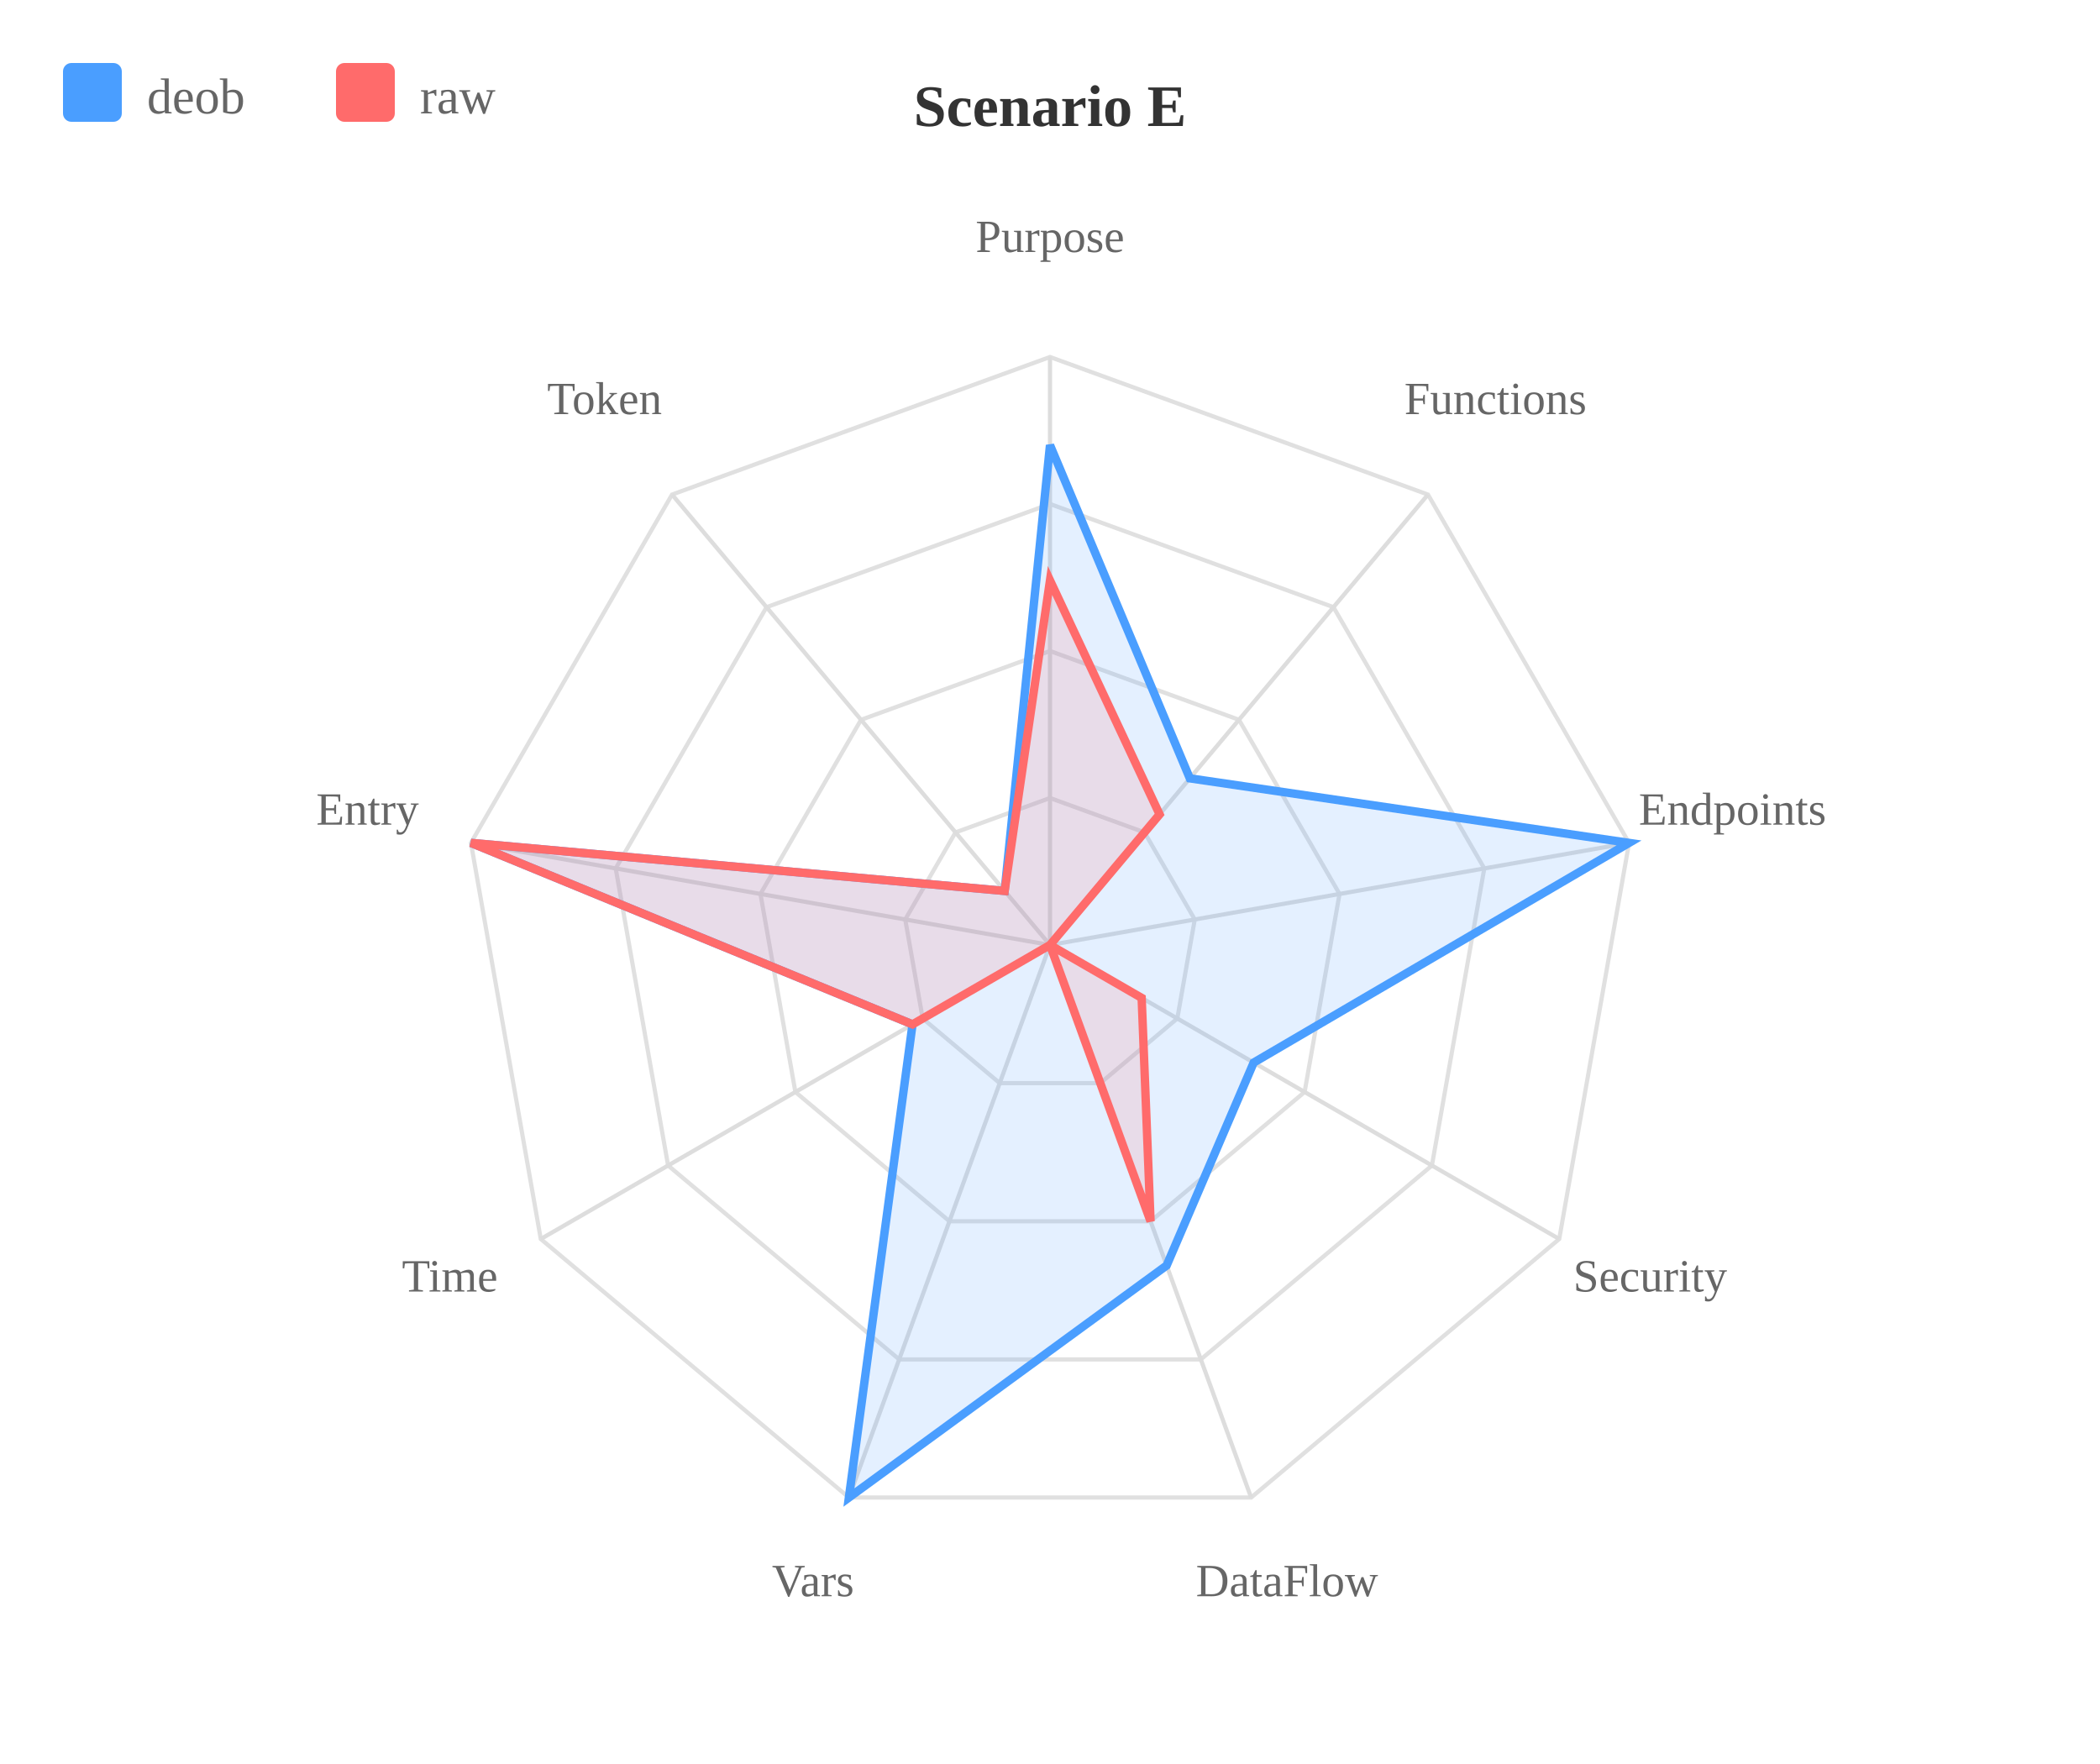
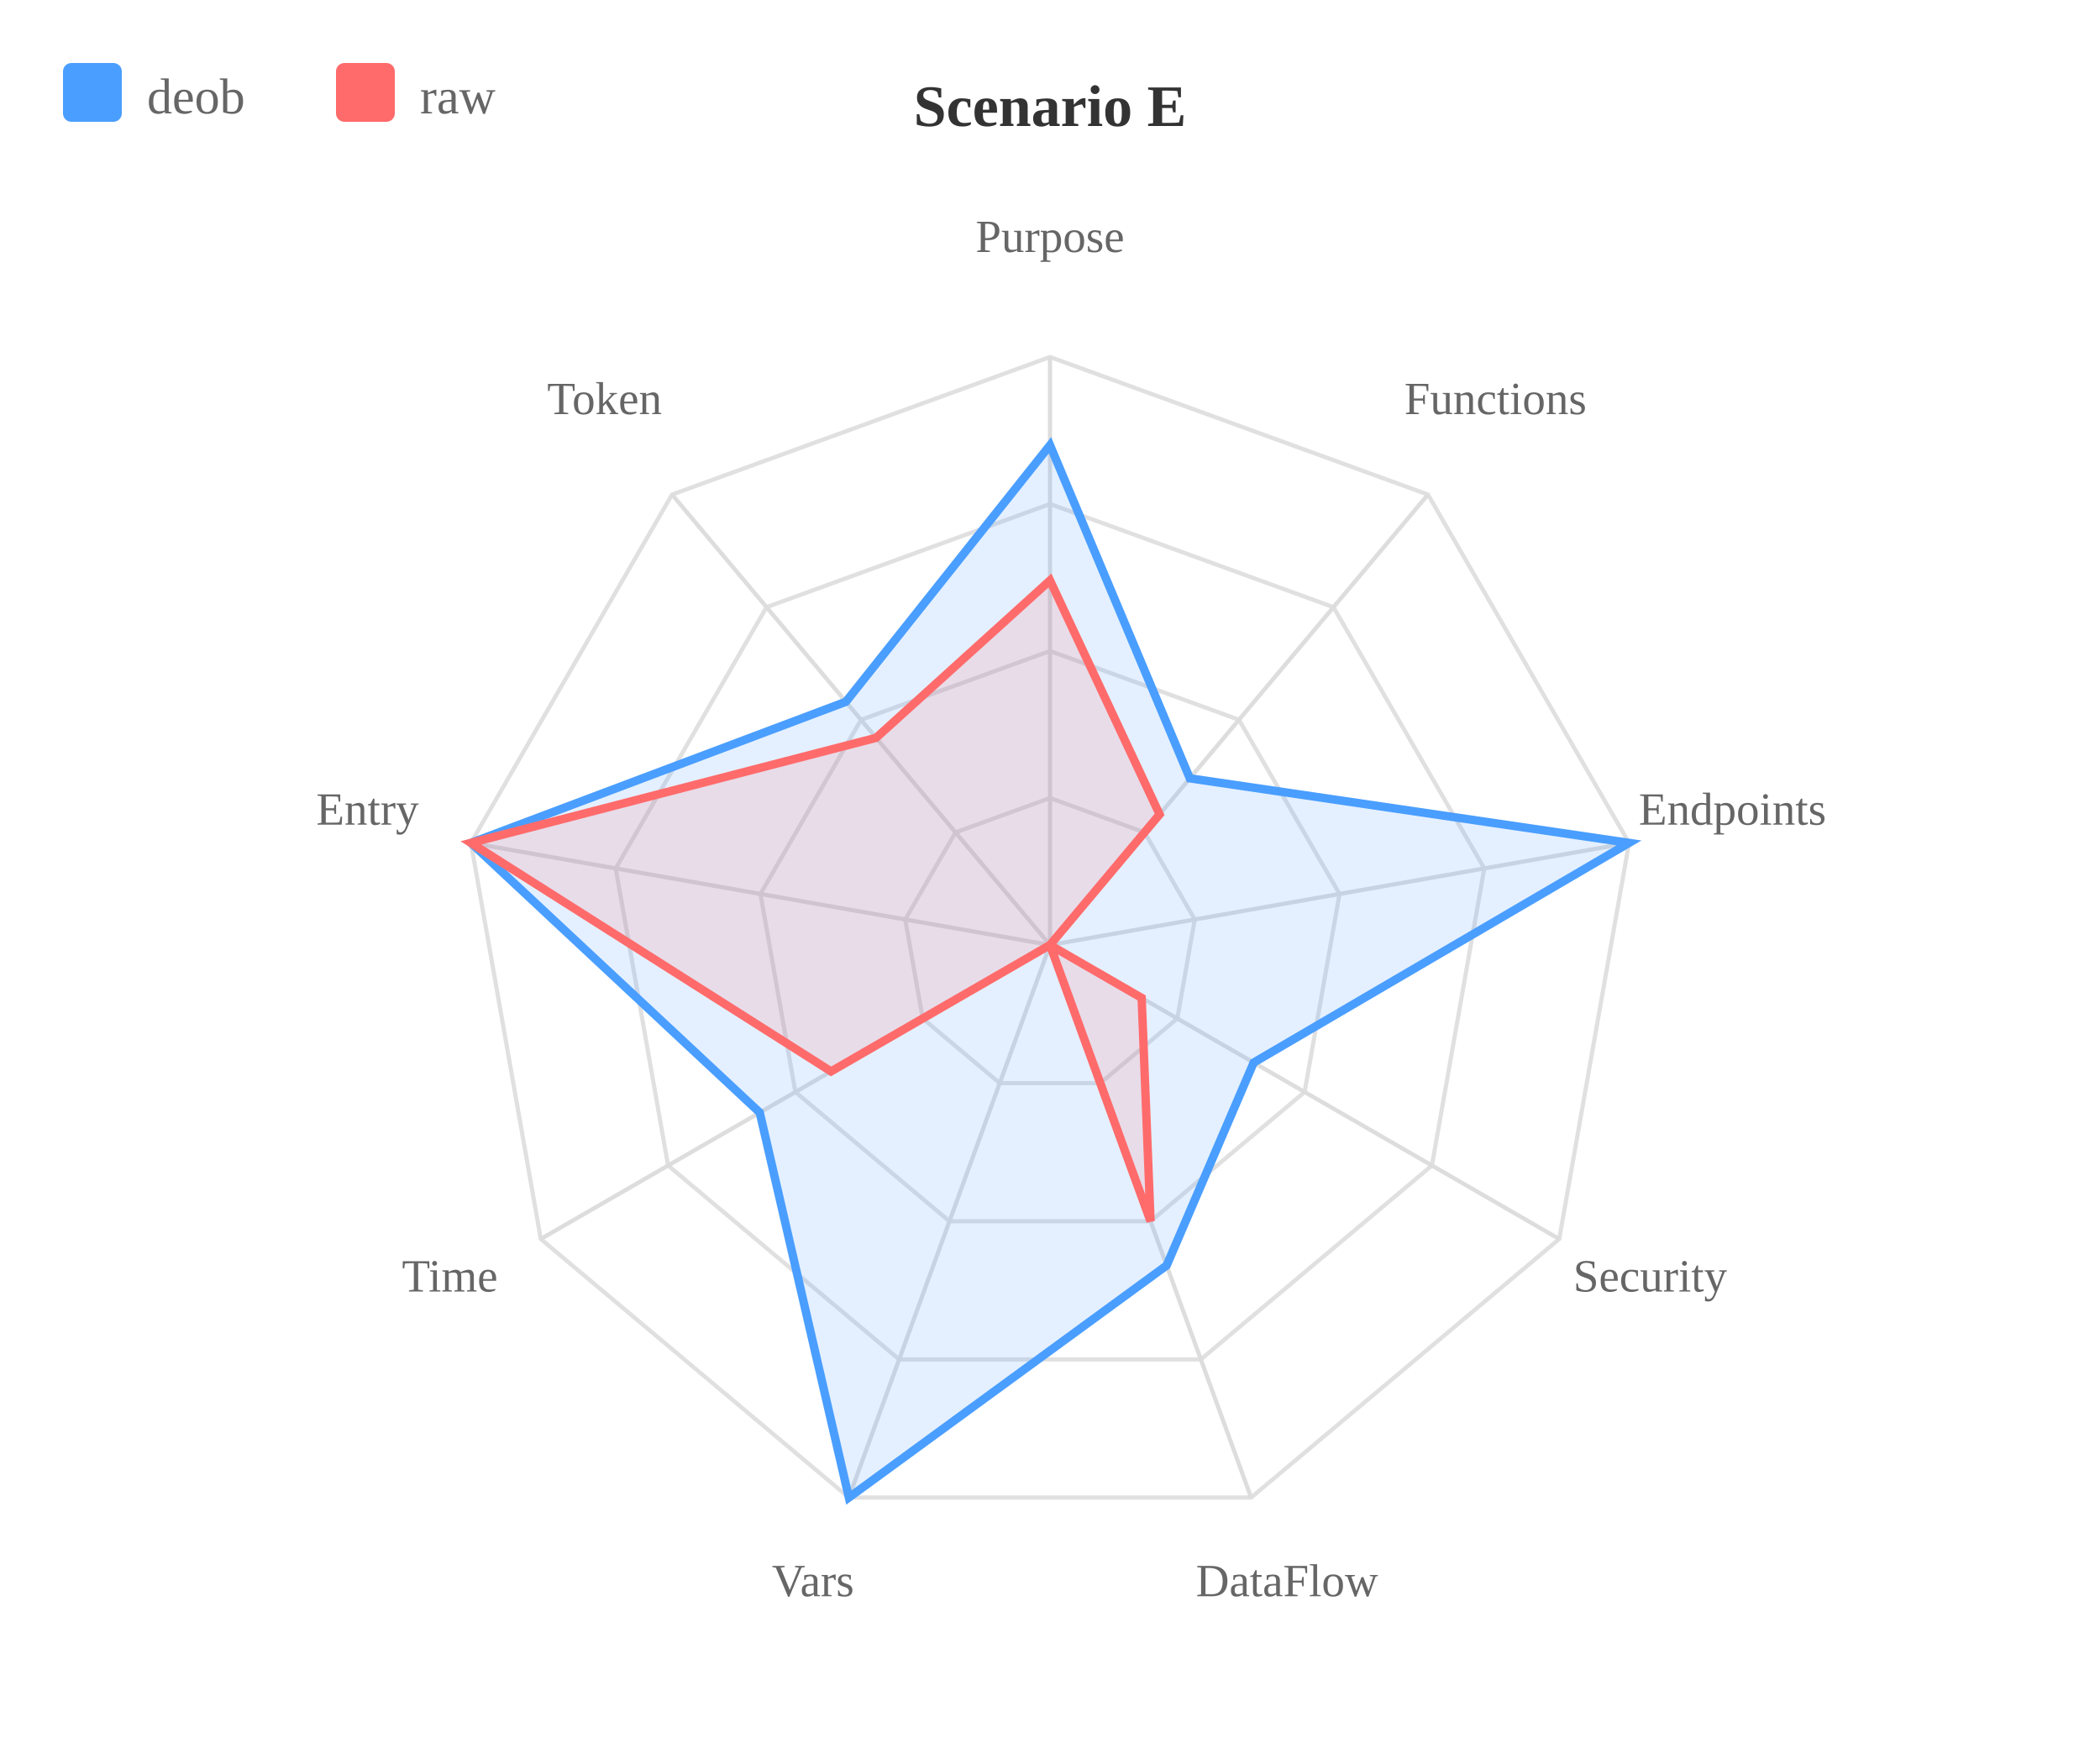
<svg xmlns="http://www.w3.org/2000/svg" width="500" height="420" viewBox="0 0 500 420">
  <text x="250" y="30" text-anchor="middle" font-size="14" font-weight="bold" fill="#333">Scenario E</text>
  <polygon points="250,190 272.498,198.188 284.468,218.922 280.311,242.5 261.971,257.889 238.029,257.889 219.689,242.5 215.532,218.922 227.502,198.188 " fill="none" stroke="#e0e0e0" stroke-width="1" />
  <polygon points="250,155 294.995,171.377 318.937,212.845 310.622,260 273.941,290.778 226.059,290.778 189.378,260 181.063,212.845 205.005,171.377 " fill="none" stroke="#e0e0e0" stroke-width="1" />
  <polygon points="250,120 317.493,144.565 353.405,206.767 340.933,277.5 285.912,323.668 214.088,323.668 159.067,277.5 146.595,206.767 182.507,144.565 " fill="none" stroke="#e0e0e0" stroke-width="1" />
  <polygon points="250,85 339.99,117.754 387.873,200.689 371.244,295 297.883,356.557 202.117,356.557 128.756,295 112.127,200.689 160.01,117.754 " fill="none" stroke="#e0e0e0" stroke-width="1" />
  <line x1="250" y1="225" x2="250" y2="85" stroke="#ddd" />
  <text x="250" y="60" text-anchor="middle" font-size="11" fill="#666">Purpose</text>
  <line x1="250" y1="225" x2="339.99" y2="117.754" stroke="#ddd" />
  <text x="356.06" y="98.603" text-anchor="middle" font-size="11" fill="#666">Functions</text>
  <line x1="250" y1="225" x2="387.873" y2="200.689" stroke="#ddd" />
  <text x="412.493" y="196.348" text-anchor="middle" font-size="11" fill="#666">Endpoints</text>
  <line x1="250" y1="225" x2="371.244" y2="295" stroke="#ddd" />
  <text x="392.894" y="307.5" text-anchor="middle" font-size="11" fill="#666">Security</text>
  <line x1="250" y1="225" x2="297.883" y2="356.557" stroke="#ddd" />
  <text x="306.433" y="380.049" text-anchor="middle" font-size="11" fill="#666">DataFlow</text>
  <line x1="250" y1="225" x2="202.117" y2="356.557" stroke="#ddd" />
  <text x="193.567" y="380.049" text-anchor="middle" font-size="11" fill="#666">Vars</text>
  <line x1="250" y1="225" x2="128.756" y2="295" stroke="#ddd" />
  <text x="107.106" y="307.5" text-anchor="middle" font-size="11" fill="#666">Time</text>
  <line x1="250" y1="225" x2="112.127" y2="200.689" stroke="#ddd" />
  <text x="87.507" y="196.348" text-anchor="middle" font-size="11" fill="#666">Entry</text>
  <line x1="250" y1="225" x2="160.01" y2="117.754" stroke="#ddd" />
  <text x="143.94" y="98.603" text-anchor="middle" font-size="11" fill="#666">Token</text>
-   <polygon points="250,106 283.296,185.319 387.873,200.689 298.497,253 277.772,301.303 202.117,356.557 217.264,243.9 112.127,200.689 239.201,212.13 " fill="#4a9eff" fill-opacity="0.15" stroke="#4a9eff" stroke-width="2" />
-   <polygon points="250,138.2 276.097,193.899 250,225 271.824,237.6 273.941,290.778 250,225 217.264,243.9 112.127,200.689 239.201,212.13 " fill="#ff6b6b" fill-opacity="0.15" stroke="#ff6b6b" stroke-width="2" />
+   <polygon points="250,106 283.296,185.319 387.873,200.689 298.497,253 277.772,301.303 202.117,356.557 180.891,264.9 112.127,200.689 201.405,167.087 " fill="#4a9eff" fill-opacity="0.15" stroke="#4a9eff" stroke-width="2" />
+   <polygon points="250,138.2 276.097,193.899 250,225 271.824,237.6 273.941,290.778 250,225 197.865,255.1 112.127,200.689 208.604,175.667 " fill="#ff6b6b" fill-opacity="0.15" stroke="#ff6b6b" stroke-width="2" />
  <rect x="15" y="15" width="14" height="14" fill="#4a9eff" rx="2" />
  <text x="35" y="27" font-size="12" fill="#666">deob</text>
  <rect x="80" y="15" width="14" height="14" fill="#ff6b6b" rx="2" />
  <text x="100" y="27" font-size="12" fill="#666">raw</text>
</svg>
